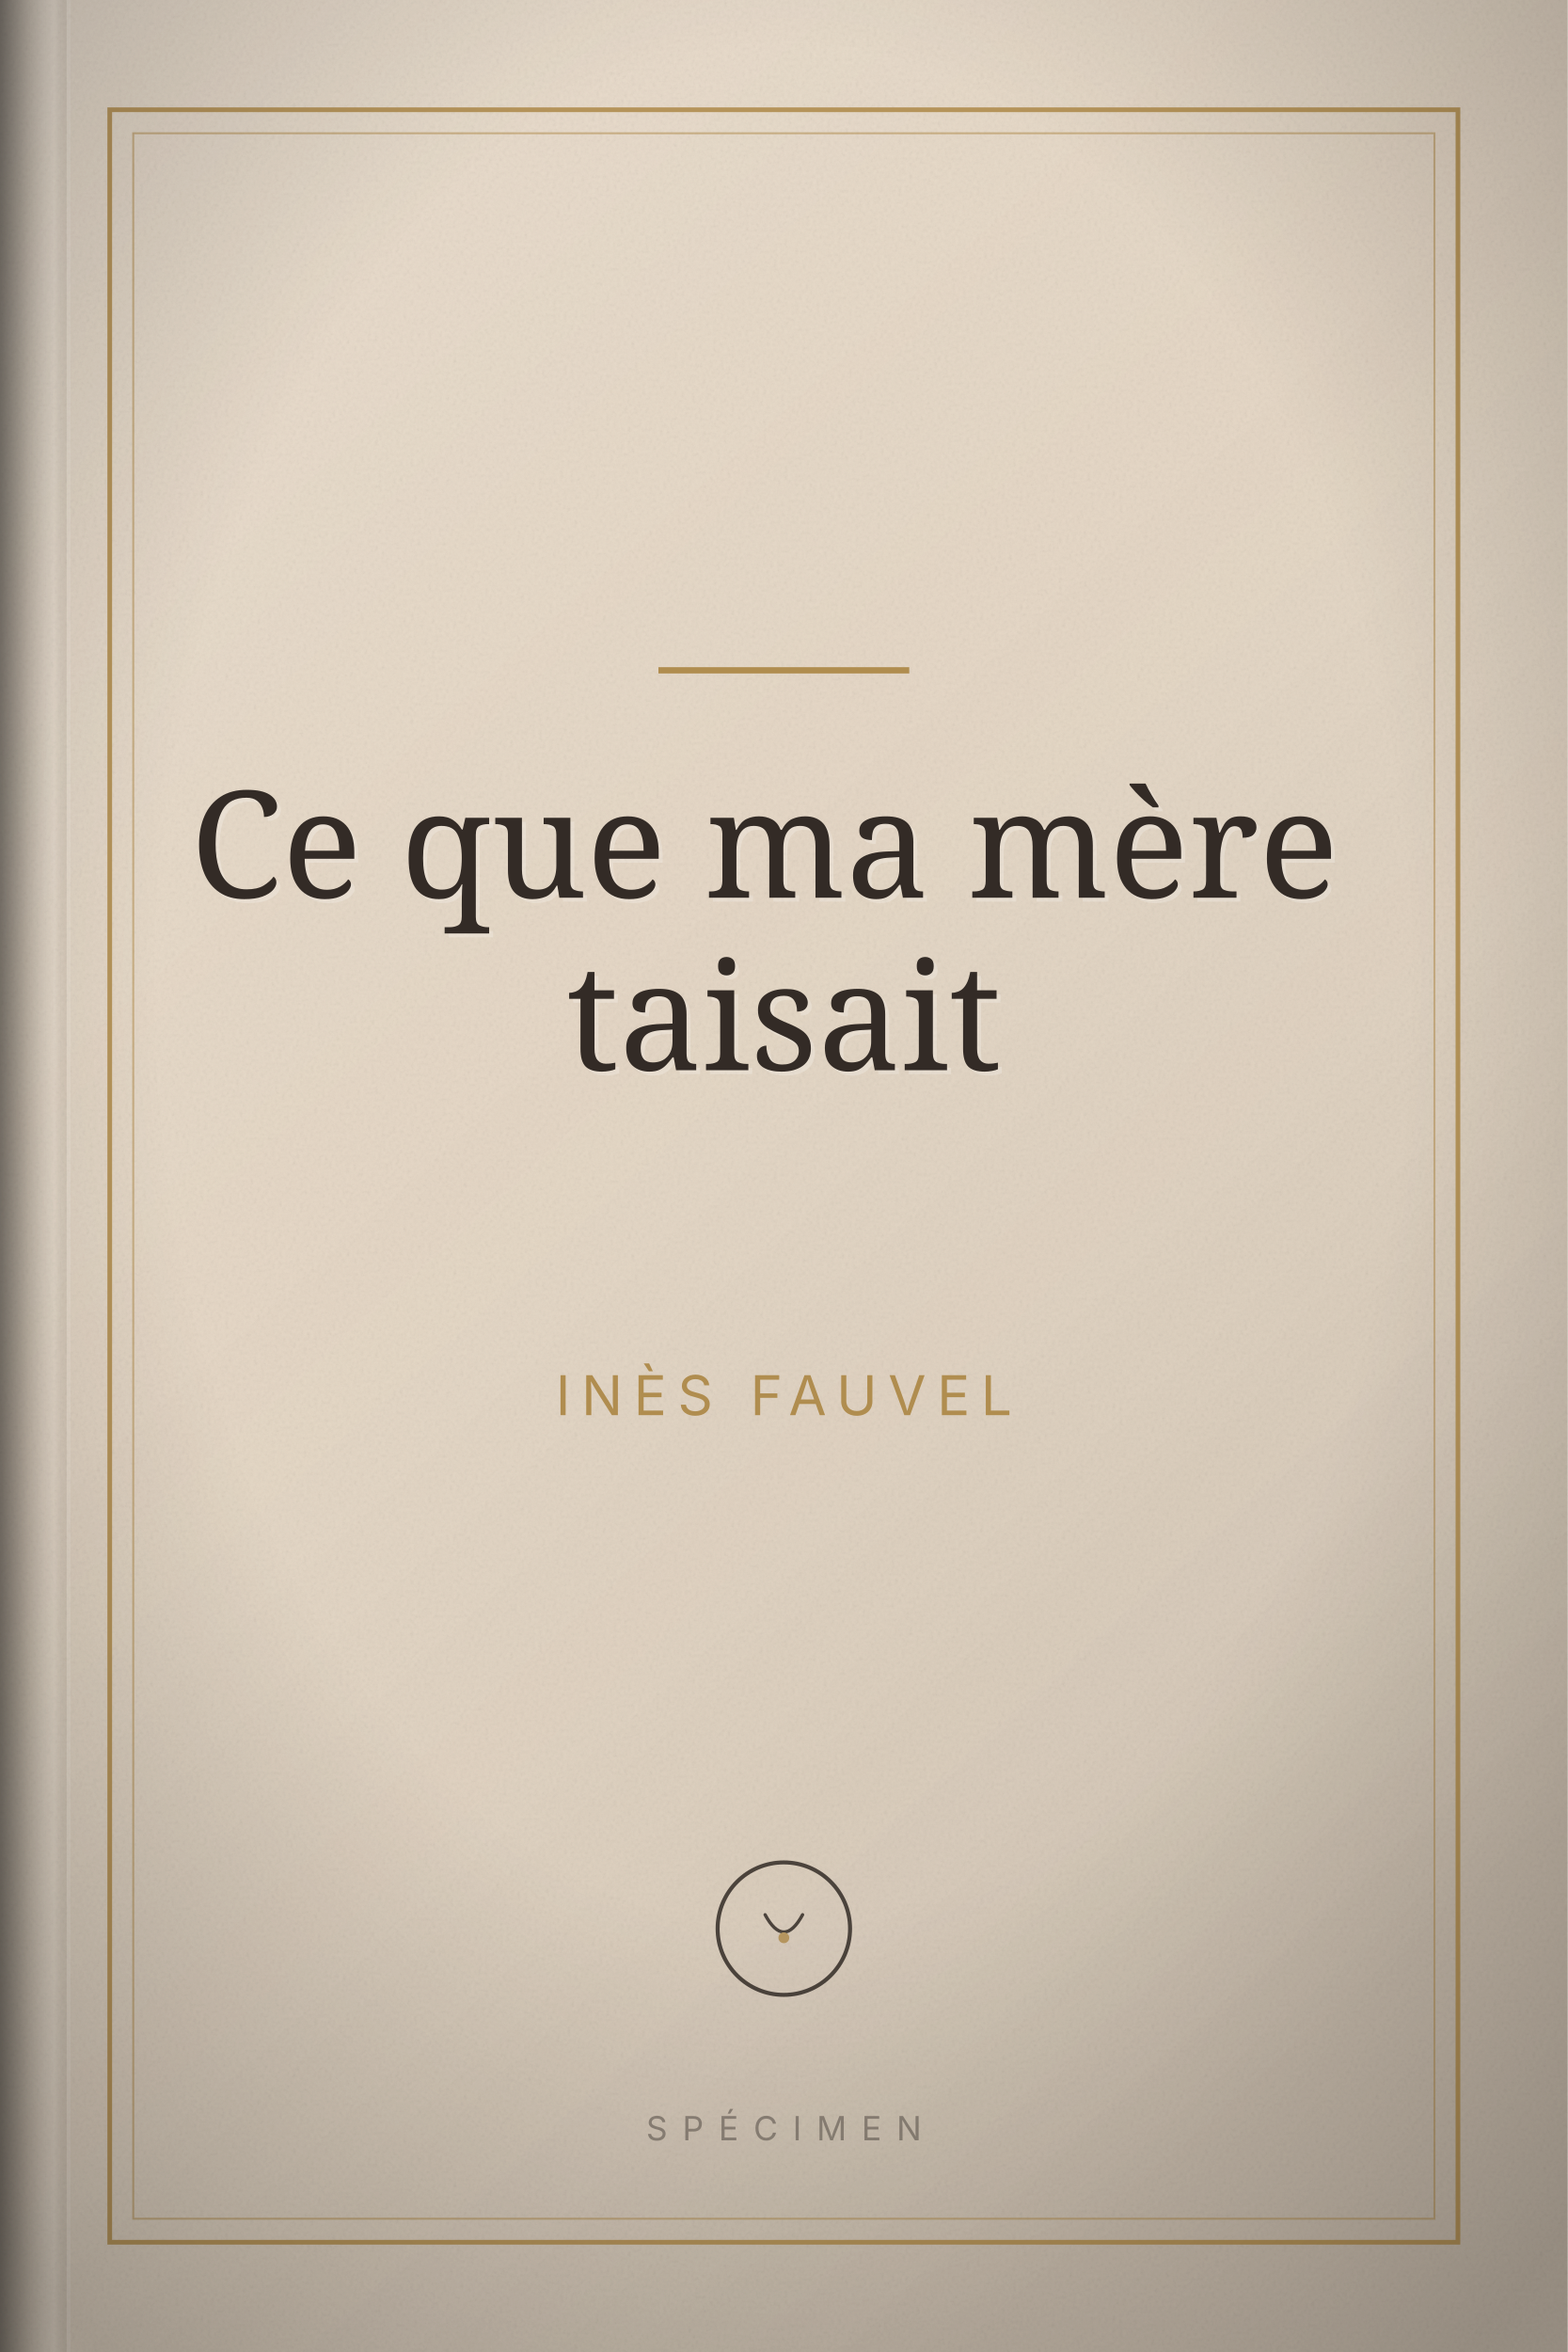
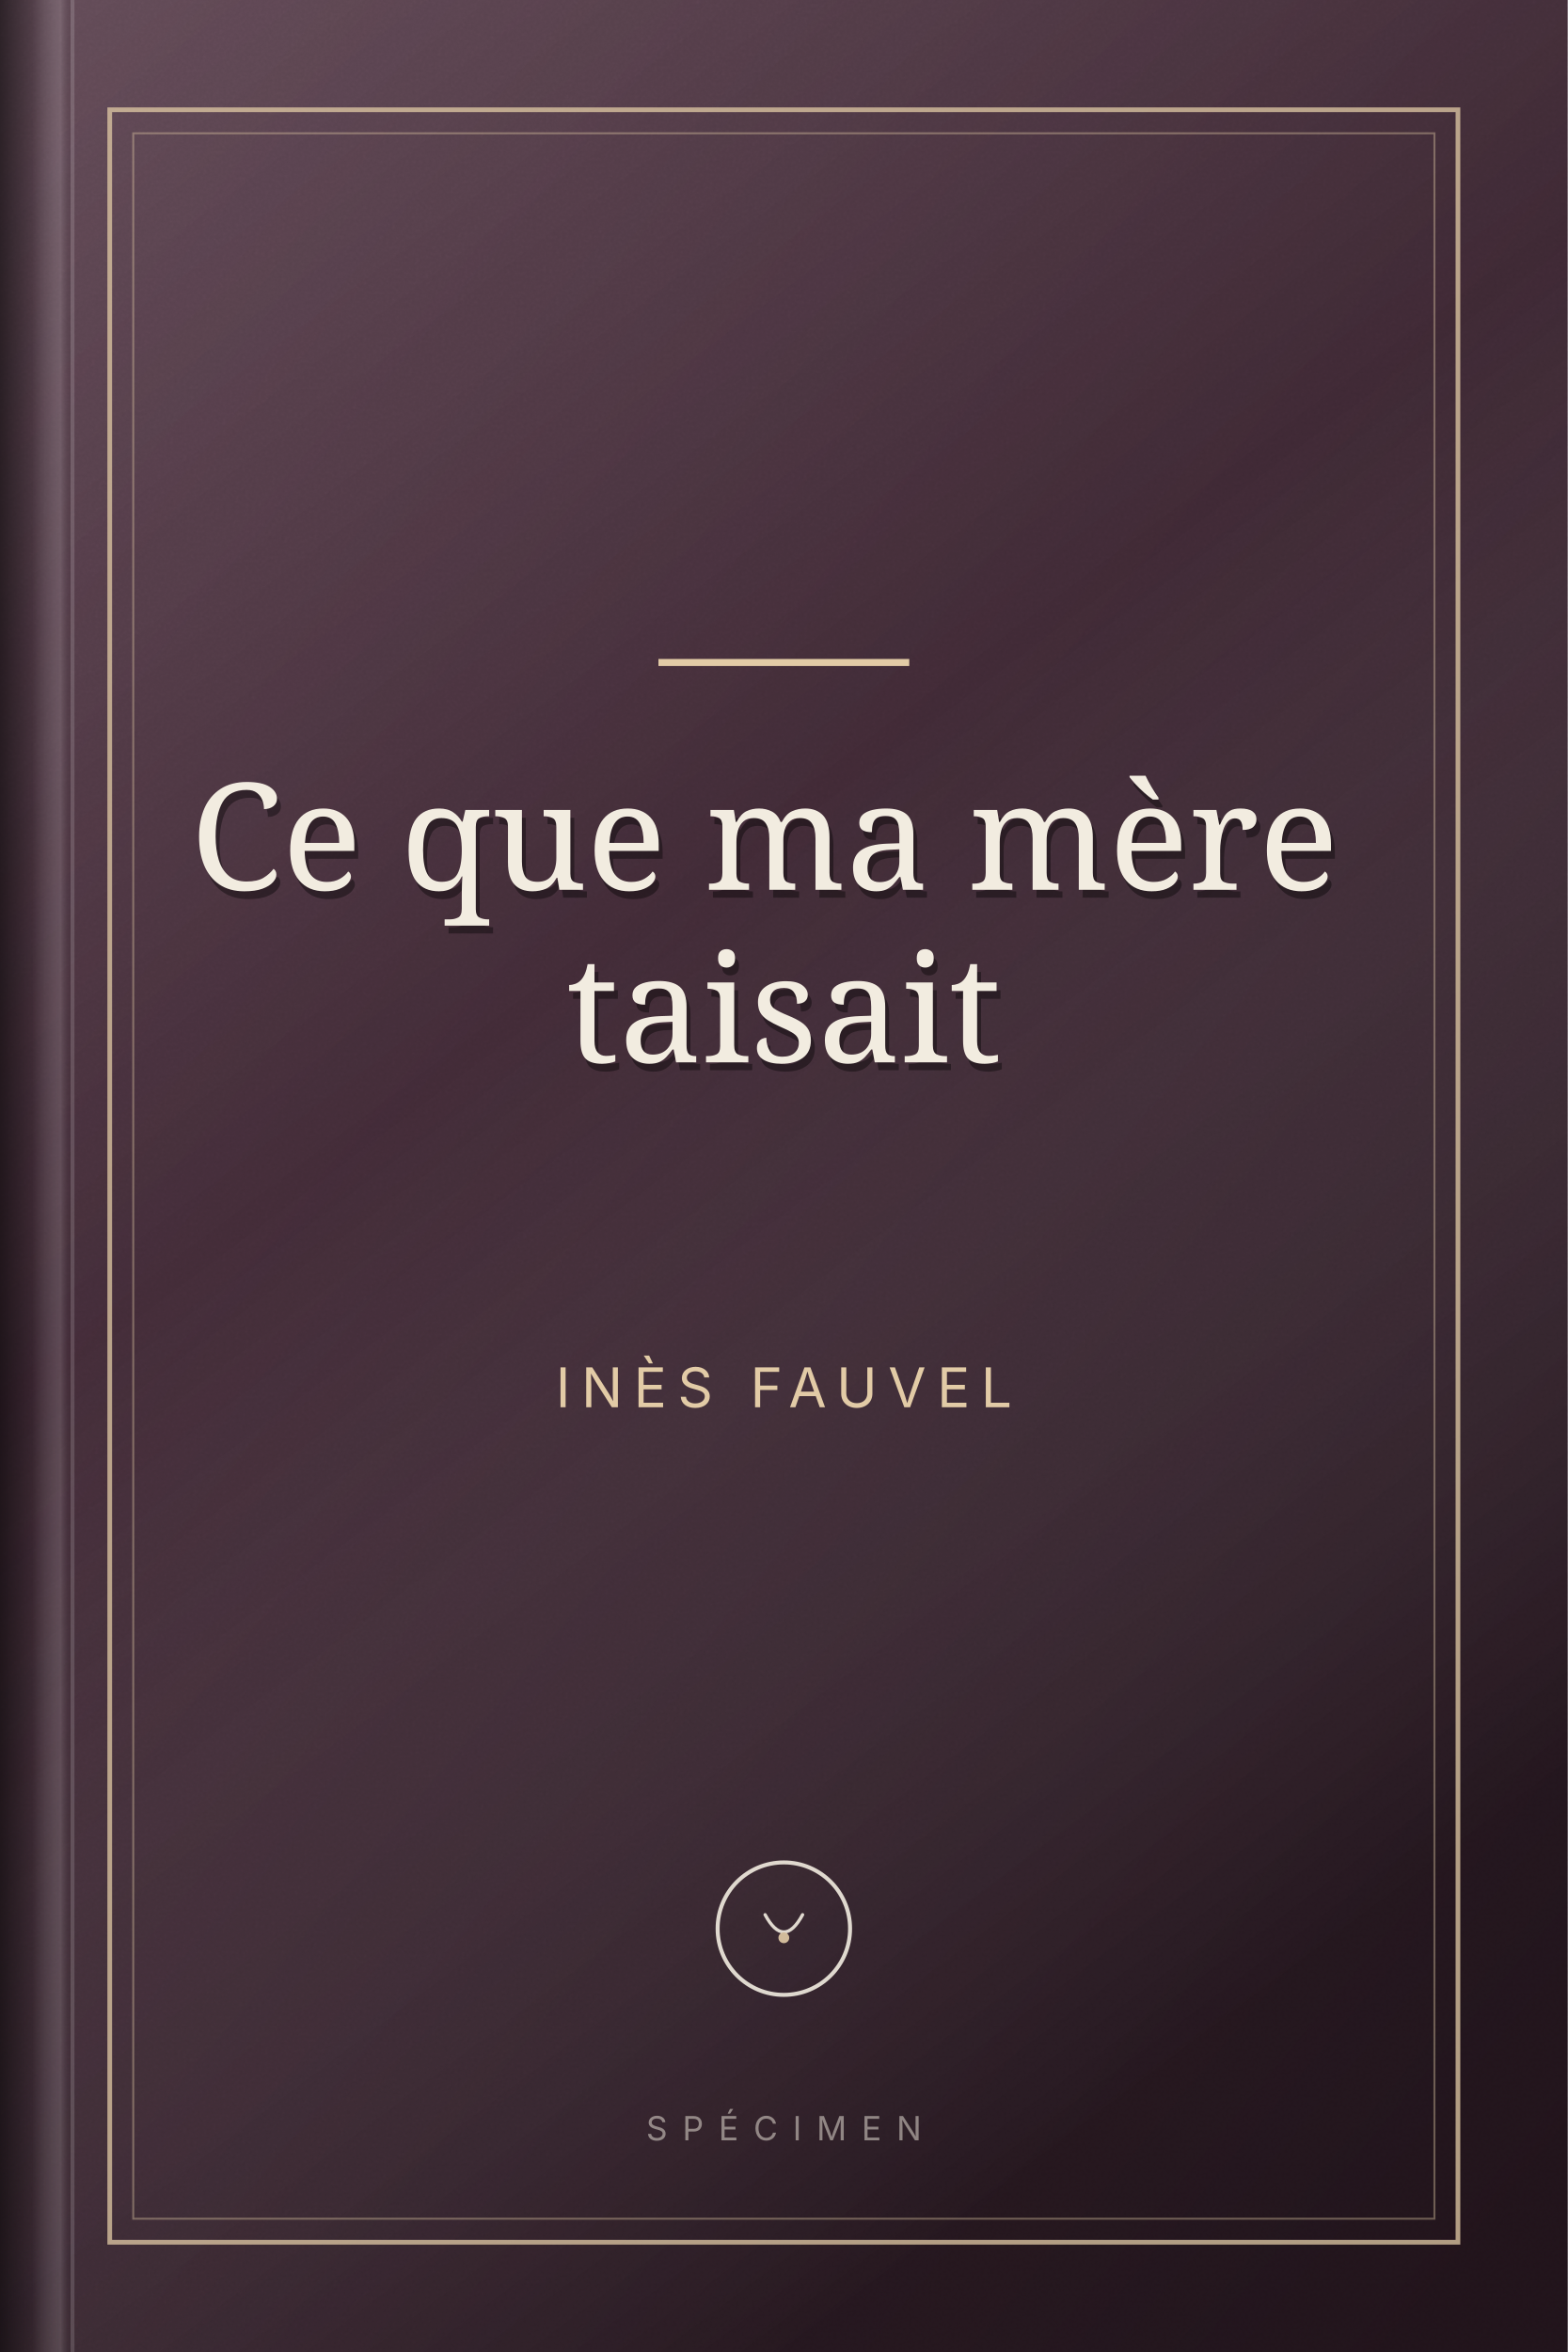
<svg xmlns="http://www.w3.org/2000/svg" viewBox="0 0 400 600" role="img" aria-hidden="true">
  <defs>
+     <linearGradient id="fond" x1="0.1" y1="0" x2="0.9" y2="1">
+       <stop offset="0%" stop-color="#4a2f3d" />
+       <stop offset="100%" stop-color="#2a1a23" />
+     </linearGradient>
    <filter id="fibre" x="0" y="0" width="100%" height="100%">
-       <feTurbulence type="fractalNoise" baseFrequency="1.1" numOctaves="5" stitchTiles="stitch" />
+       <feTurbulence type="fractalNoise" baseFrequency="1.2" numOctaves="5" stitchTiles="stitch" />
      <feColorMatrix type="saturate" values="0" />
    </filter>
    <linearGradient id="tranche" x1="0" y1="0" x2="1" y2="0">
-       <stop offset="0%" stop-color="#000" stop-opacity="0.45" />
-       <stop offset="42%" stop-color="#000" stop-opacity="0.16" />
-       <stop offset="82%" stop-color="#fff" stop-opacity="0.10" />
-       <stop offset="100%" stop-color="#000" stop-opacity="0.05" />
+       <stop offset="0%" stop-color="#000" stop-opacity="0.55" />
+       <stop offset="46%" stop-color="#000" stop-opacity="0.20" />
+       <stop offset="86%" stop-color="#fff" stop-opacity="0.13" />
+       <stop offset="100%" stop-color="#000" stop-opacity="0.06" />
    </linearGradient>
-     <radialGradient id="vignette" cx="50%" cy="42%" r="72%">
-       <stop offset="55%" stop-color="#000" stop-opacity="0" />
-       <stop offset="100%" stop-color="#000" stop-opacity="0.26" />
-     </radialGradient>
-     <linearGradient id="lumiere" x1="0" y1="0" x2="0.6" y2="1">
-       <stop offset="0%" stop-color="#fff" stop-opacity="0.16" />
-       <stop offset="46%" stop-color="#fff" stop-opacity="0.03" />
-       <stop offset="100%" stop-color="#000" stop-opacity="0.10" />
+     <linearGradient id="lumiere" x1="0" y1="0" x2="0.5" y2="1">
+       <stop offset="0%" stop-color="#fff" stop-opacity="0.14" />
+       <stop offset="48%" stop-color="#fff" stop-opacity="0.02" />
+       <stop offset="100%" stop-color="#000" stop-opacity="0.22" />
    </linearGradient>
  </defs>
-   <rect width="400" height="600" fill="#e4d6c4" />
+   <rect width="400" height="600" fill="url(#fond)" />
  <rect width="400" height="600" fill="url(#lumiere)" />
-   <rect width="400" height="600" filter="url(#fibre)" opacity="0.13" style="mix-blend-mode:multiply" />
-   <rect x="28" y="28" width="344" height="544" fill="none" stroke="#b08d4f" stroke-width="1.2" opacity="0.9" />
-   <rect x="34" y="34" width="332" height="532" fill="none" stroke="#b08d4f" stroke-width="0.5" opacity="0.55" />
-   <line x1="168" y1="171" x2="232" y2="171" stroke="#b08d4f" stroke-width="1.6" />
-   <text x="200" y="230" text-anchor="middle" font-family="'Cormorant Garamond', Georgia, serif" font-size="38" font-weight="500" fill="#ffffff" opacity="0.22">
+   <rect width="400" height="600" filter="url(#fibre)" opacity="0.10" style="mix-blend-mode:overlay" />
+   <rect x="28" y="28" width="344" height="544" fill="none" stroke="#e2cba6" stroke-width="1.2" opacity="0.75" />
+   <rect x="34" y="34" width="332" height="532" fill="none" stroke="#e2cba6" stroke-width="0.5" opacity="0.4" />
+   <line x1="168" y1="169" x2="232" y2="169" stroke="#e2cba6" stroke-width="1.8" />
+   <text x="200" y="229" text-anchor="middle" font-family="'Cormorant Garamond', Georgia, serif" font-size="38" font-weight="500" fill="#000000" opacity="0.38">
    <tspan x="201" dy="0">Ce que ma mère</tspan>
    <tspan x="201" dy="44">taisait</tspan>
  </text>
-   <text x="200" y="229" text-anchor="middle" font-family="'Cormorant Garamond', Georgia, serif" font-size="38" font-weight="500" fill="#332b26">
+   <text x="200" y="227" text-anchor="middle" font-family="'Cormorant Garamond', Georgia, serif" font-size="38" font-weight="500" fill="#f2ece0">
    <tspan x="200" dy="0">Ce que ma mère</tspan>
    <tspan x="200" dy="44">taisait</tspan>
  </text>
-   <text x="200" y="361" text-anchor="middle" font-family="'Inter', system-ui, sans-serif" font-size="14" letter-spacing="2.8" fill="#b08d4f">INÈS FAUVEL</text>
-   <g transform="translate(200 492) scale(0.30)" opacity="0.85">
-     <circle cx="0" cy="0" r="56.32" fill="none" stroke="#332b26" stroke-width="3.4" />
-     <path d="M-15.94 -11.83 Q0 17.57 15.94 -11.83" fill="none" stroke="#332b26" stroke-width="2.8" stroke-linecap="round" />
-     <circle cx="0" cy="7.77" r="4.6" fill="#b08d4f" />
+   <text x="200" y="359" text-anchor="middle" font-family="'Inter', system-ui, sans-serif" font-size="14" letter-spacing="2.8" fill="#e2cba6">INÈS FAUVEL</text>
+   <g transform="translate(200 492) scale(0.30)" opacity="0.9">
+     <circle cx="0" cy="0" r="56.32" fill="none" stroke="#f2ece0" stroke-width="3.4" />
+     <path d="M-15.94 -11.83 Q0 17.57 15.94 -11.83" fill="none" stroke="#f2ece0" stroke-width="2.8" stroke-linecap="round" />
+     <circle cx="0" cy="7.77" r="4.6" fill="#e2cba6" />
  </g>
-   <text x="200" y="546" text-anchor="middle" font-family="'Inter', system-ui, sans-serif" font-size="8.5" letter-spacing="3.8" fill="#332b26" opacity="0.42">SPÉCIMEN</text>
-   <rect x="0" y="0" width="17" height="600" fill="url(#tranche)" />
-   <line x1="17.5" y1="0" x2="17.5" y2="600" stroke="#fff" stroke-opacity="0.13" stroke-width="1" />
-   <rect width="400" height="600" fill="url(#vignette)" />
+   <text x="200" y="546" text-anchor="middle" font-family="'Inter', system-ui, sans-serif" font-size="8.5" letter-spacing="3.8" fill="#f2ece0" opacity="0.5">SPÉCIMEN</text>
+   <rect x="0" y="0" width="18" height="600" fill="url(#tranche)" />
+   <line x1="18.5" y1="0" x2="18.5" y2="600" stroke="#fff" stroke-opacity="0.15" stroke-width="1" />
</svg>
